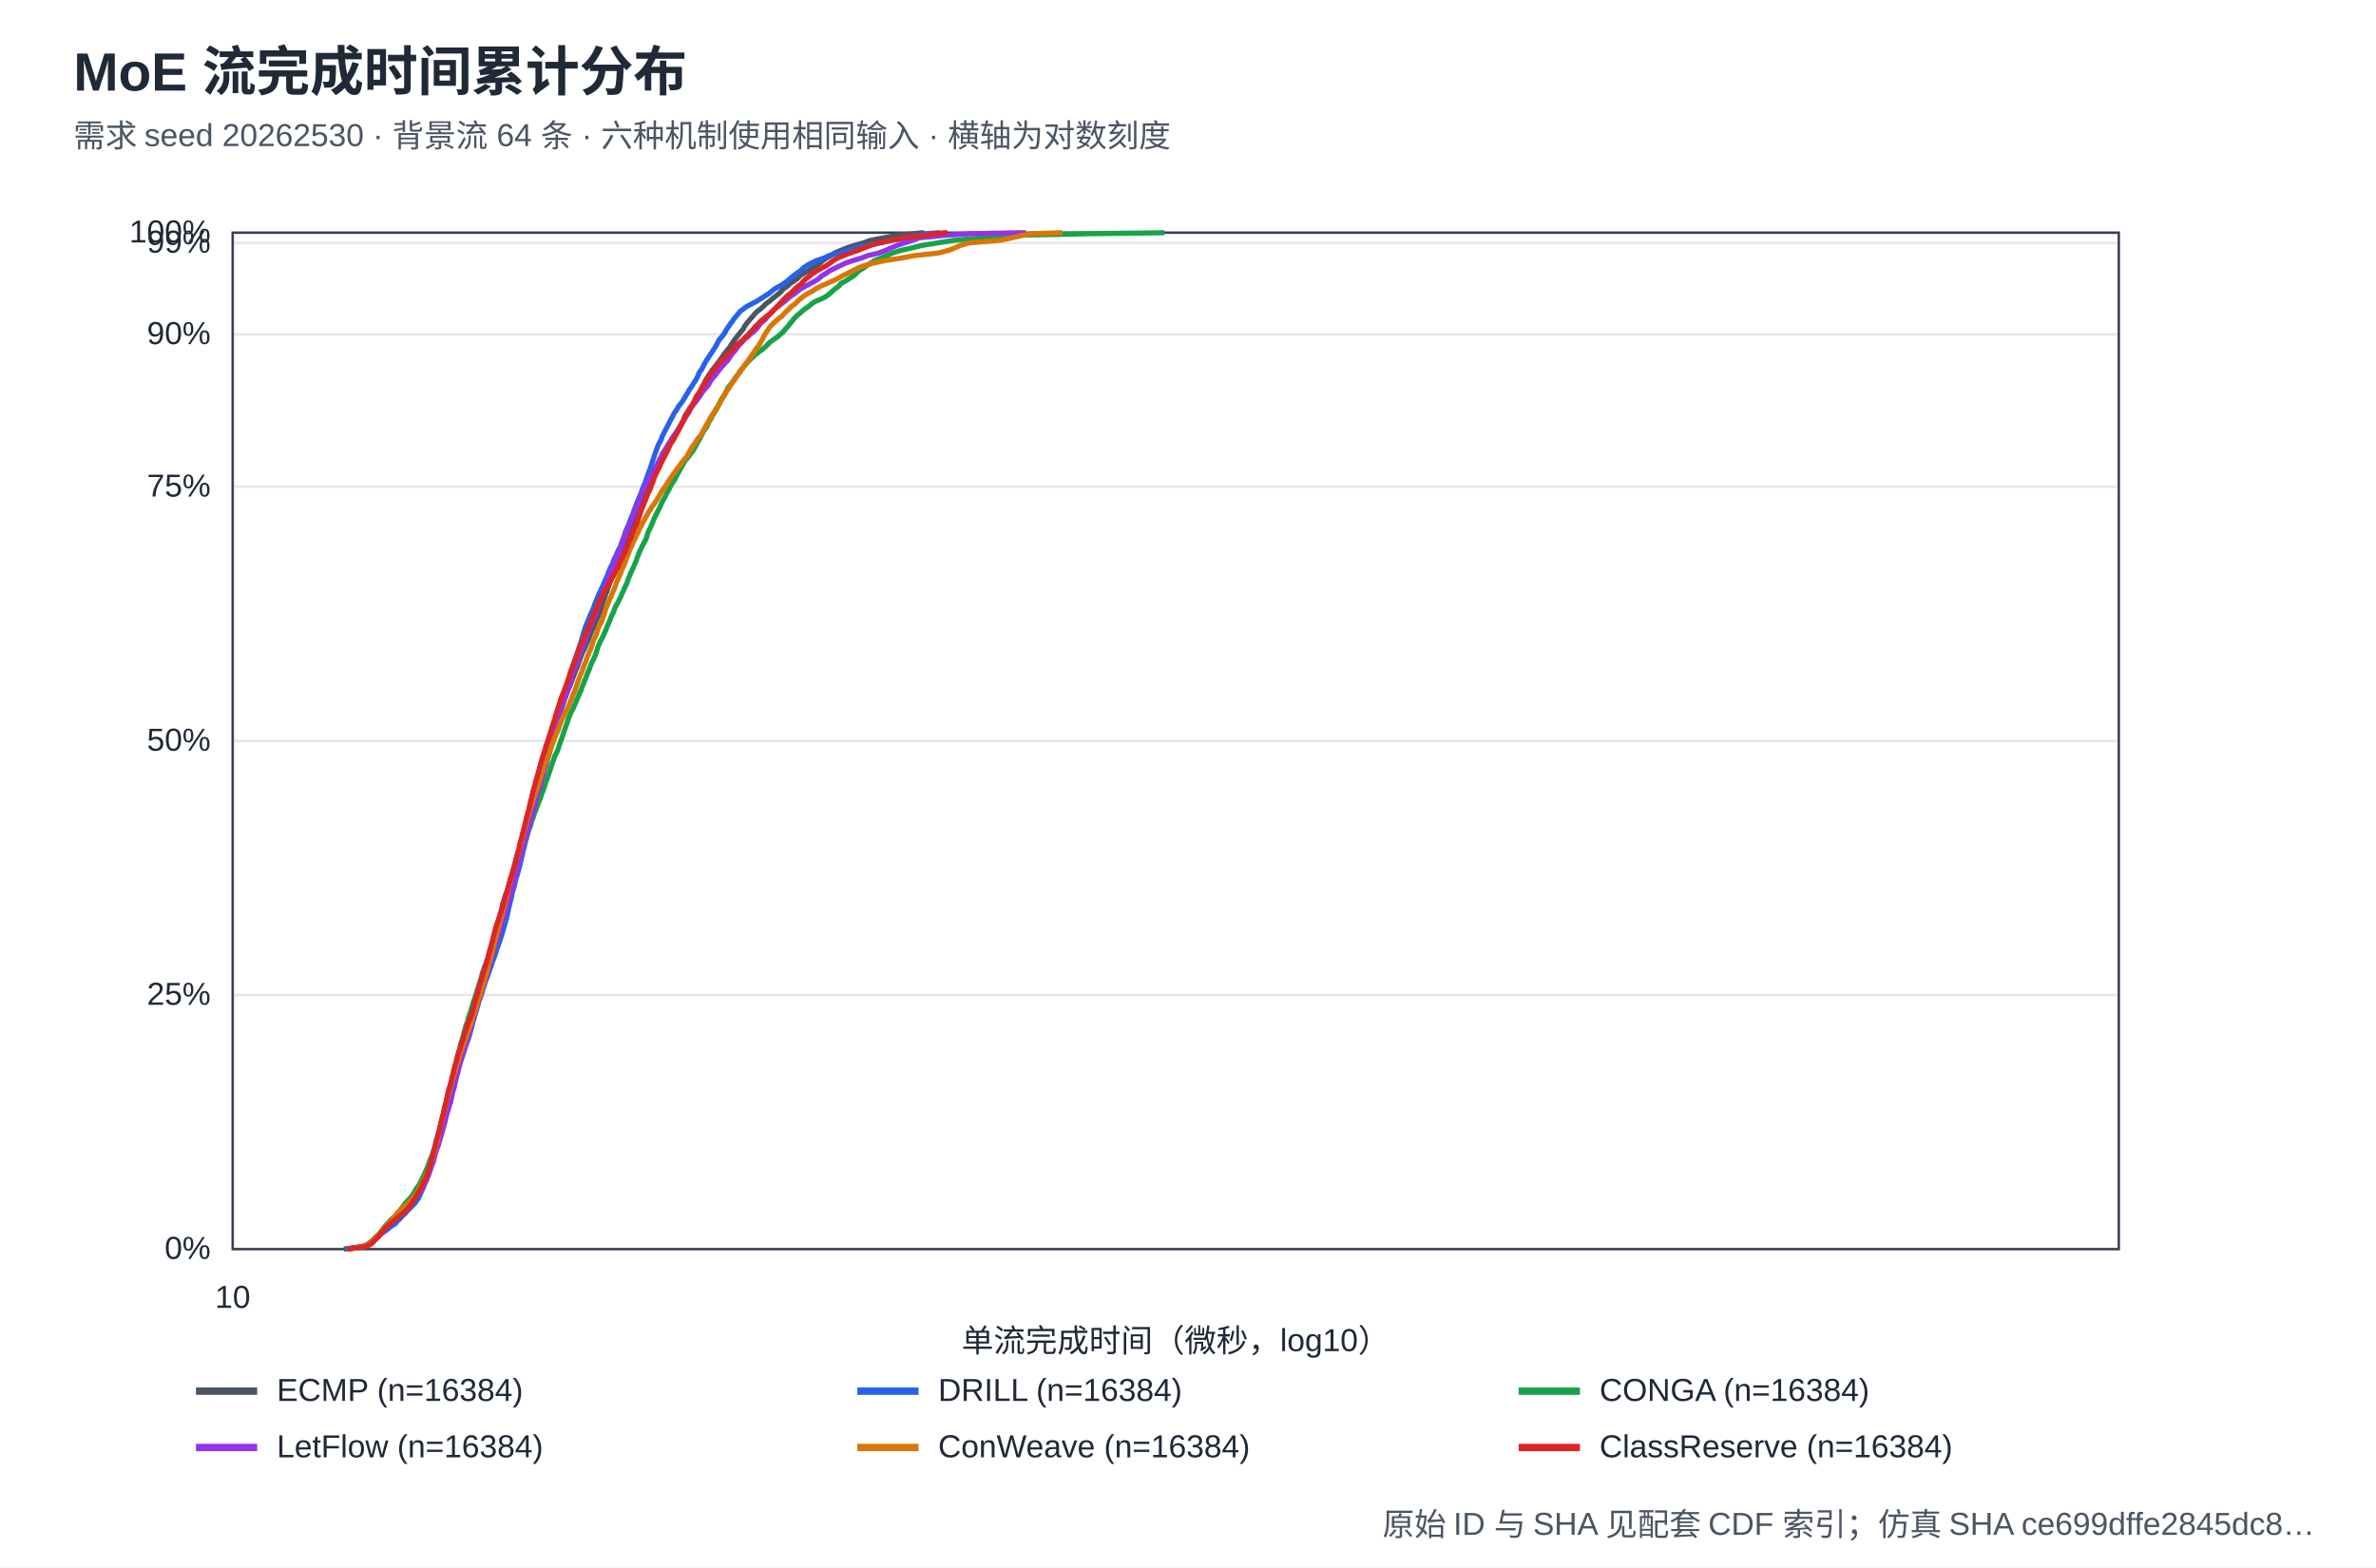
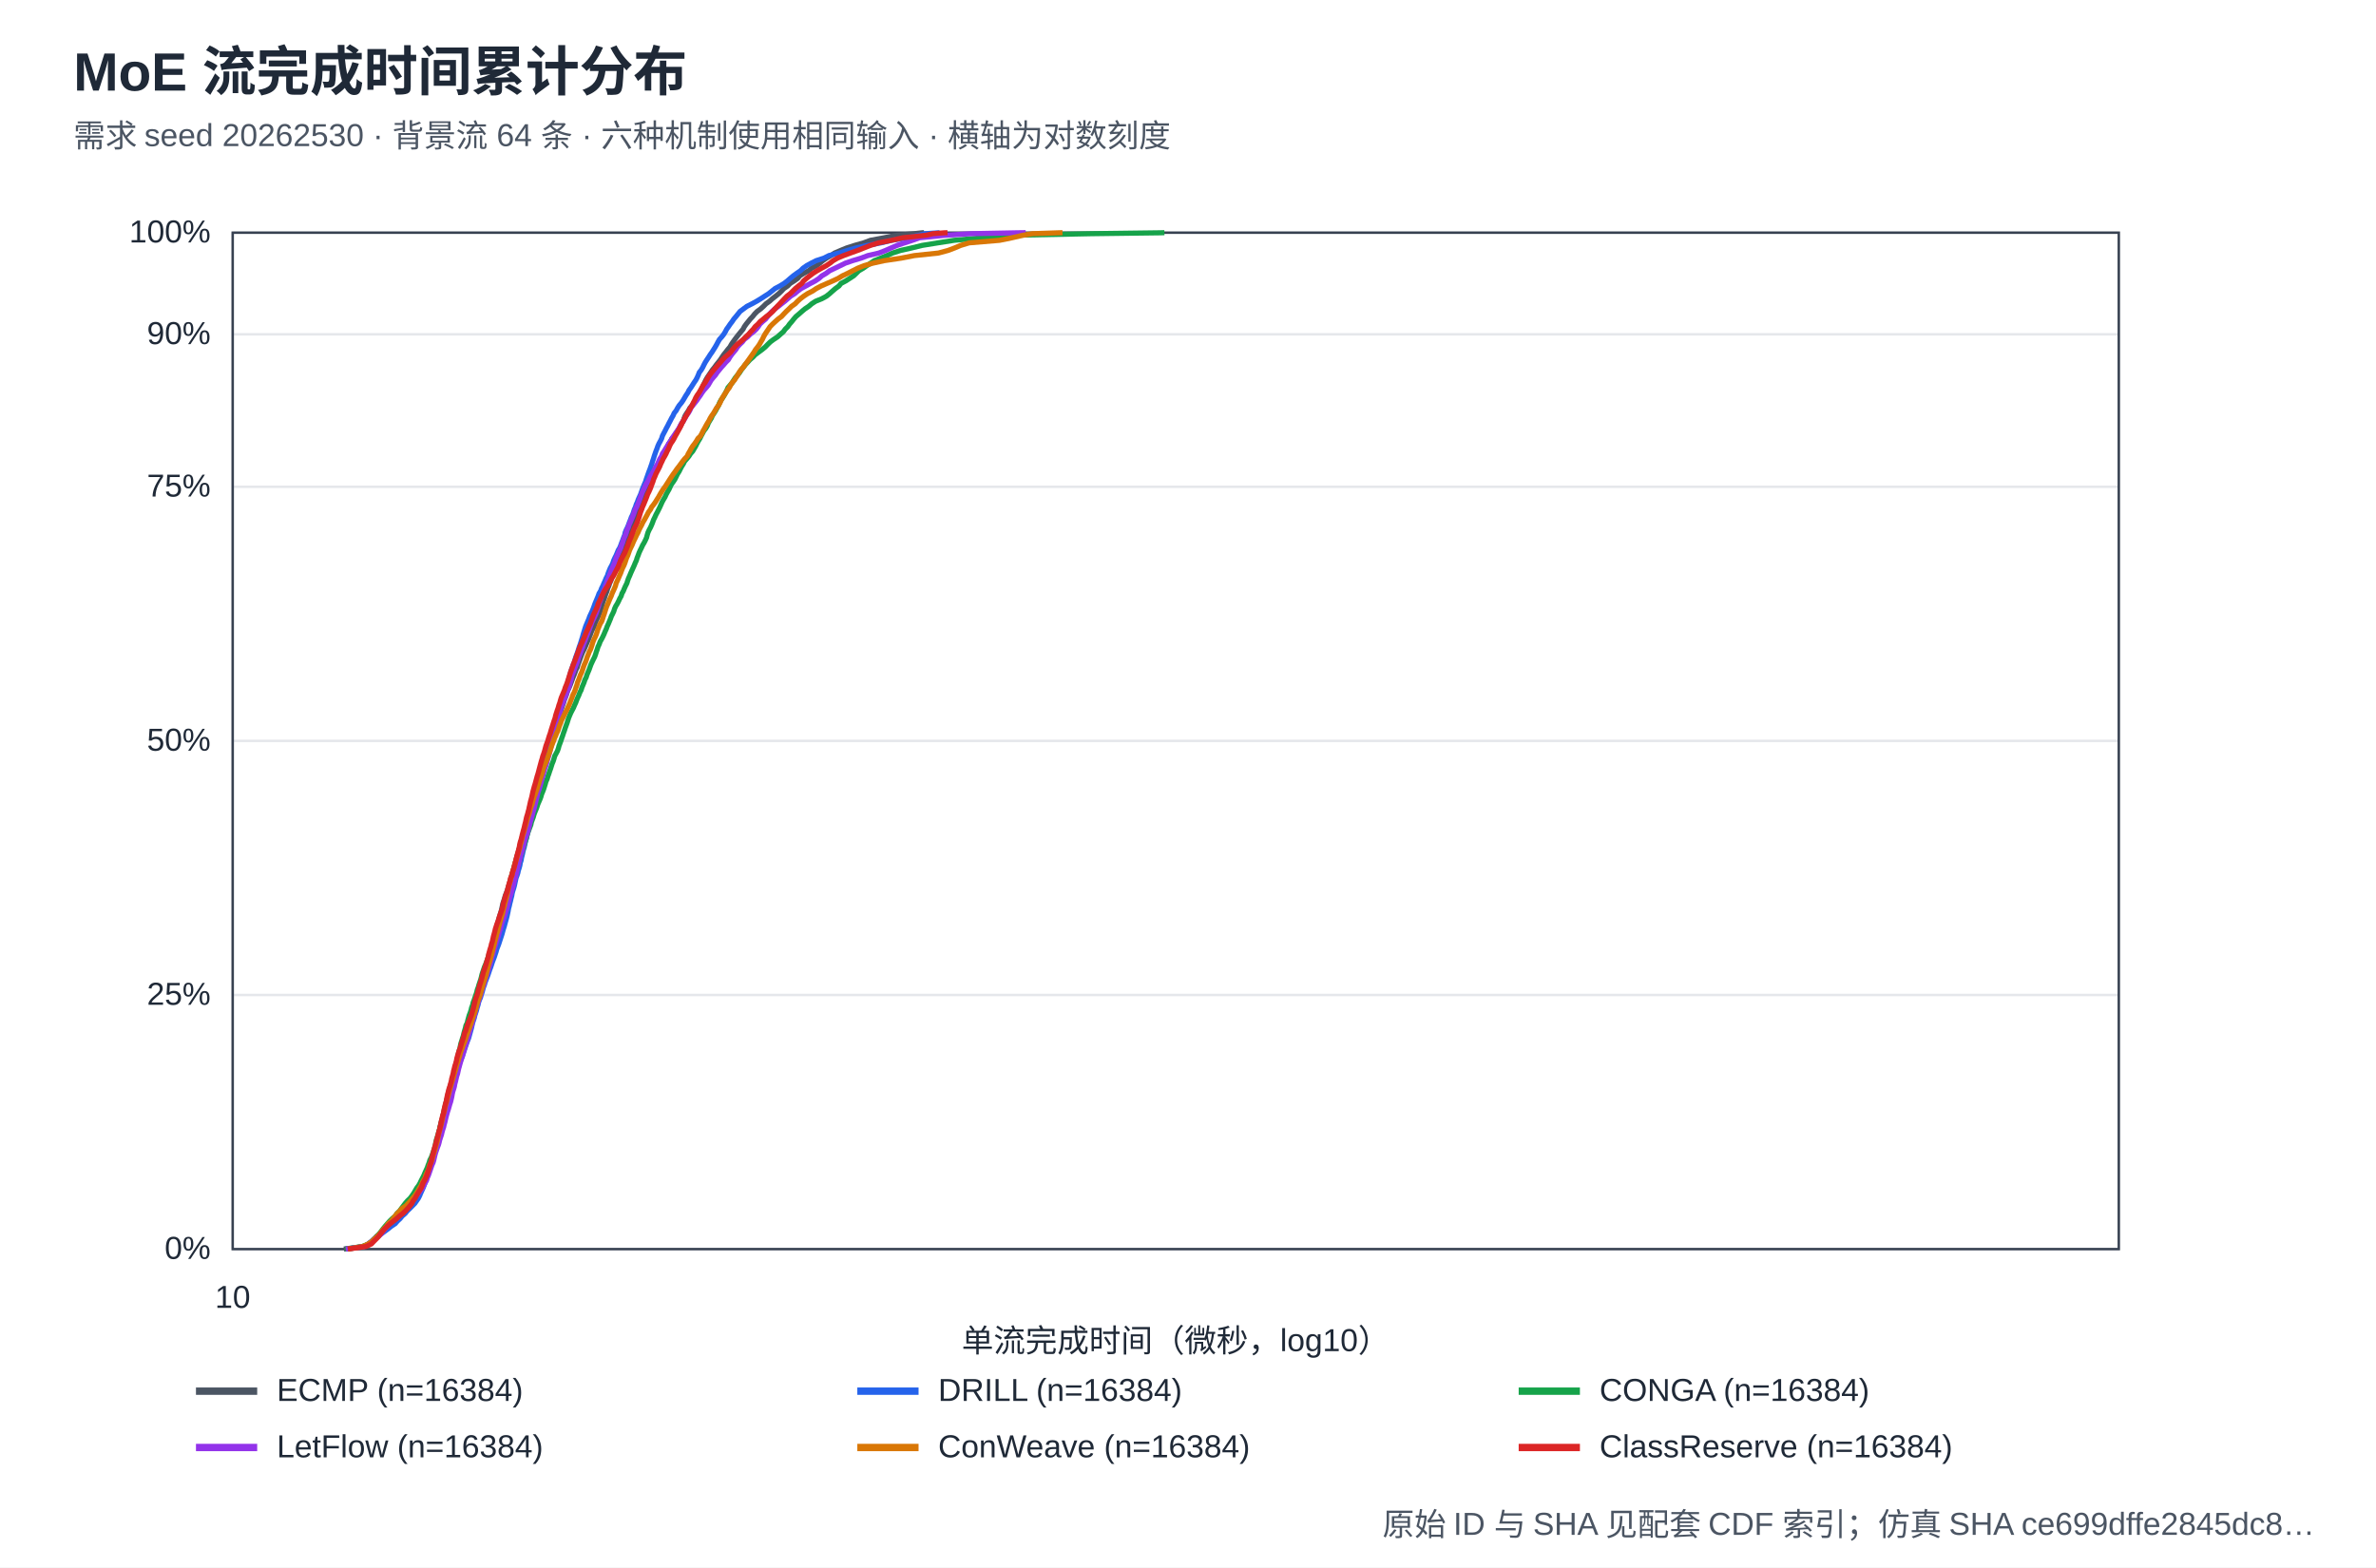
<svg xmlns="http://www.w3.org/2000/svg" width="970" height="640" viewBox="0 0 970 640">
  <rect width="100%" height="100%" fill="white" />
  <style>text{font-family:Arial,"Microsoft YaHei","Noto Sans CJK SC",sans-serif;fill:#1f2937}.title{font-size:22px;font-weight:700}.sub{font-size:13px;fill:#4b5563}.axis{font-size:13px}.grid{stroke:#e5e7eb;stroke-width:1}</style>
  <text class="title" x="30" y="37">MoE 流完成时间累计分布</text>
  <text class="sub" x="30" y="60">需求 seed 20262530 · 背景流 64 条 · 六种机制使用相同输入 · 横轴为对数刻度</text>
  <line class="grid" x1="95.00" y1="95" x2="95.00" y2="510" />
  <text class="axis" text-anchor="middle" x="95.00" y="534">10</text>
  <line class="grid" x1="95" y1="510.00" x2="865" y2="510.00" />
  <text class="axis" text-anchor="end" x="86" y="514.00">0%</text>
  <line class="grid" x1="95" y1="406.25" x2="865" y2="406.25" />
  <text class="axis" text-anchor="end" x="86" y="410.25">25%</text>
  <line class="grid" x1="95" y1="302.50" x2="865" y2="302.50" />
  <text class="axis" text-anchor="end" x="86" y="306.50">50%</text>
  <line class="grid" x1="95" y1="198.75" x2="865" y2="198.75" />
  <text class="axis" text-anchor="end" x="86" y="202.75">75%</text>
  <line class="grid" x1="95" y1="136.50" x2="865" y2="136.50" />
  <text class="axis" text-anchor="end" x="86" y="140.50">90%</text>
-   <line class="grid" x1="95" y1="99.15" x2="865" y2="99.15" />
-   <text class="axis" text-anchor="end" x="86" y="103.15">99%</text>
  <line class="grid" x1="95" y1="95.00" x2="865" y2="95.00" />
  <text class="axis" text-anchor="end" x="86" y="99.00">100%</text>
  <rect x="95" y="95" width="770" height="415" fill="none" stroke="#374151" />
  <polyline points="140.38,509.97 148.39,508.94 150.49,507.90 151.65,506.86 152.82,505.82 153.74,504.78 155.15,503.74 156.43,502.71 157.59,501.67 158.74,500.63 159.66,499.59 161.05,498.55 162.20,497.54 163.35,496.50 164.25,495.46 165.28,494.42 166.18,493.38 167.14,492.35 168.16,491.31 169.06,490.27 169.84,489.23 170.56,488.19 171.21,487.15 171.69,486.11 172.29,485.08 172.82,484.04 173.18,483.00 173.60,481.96 173.95,480.92 174.37,479.88 174.78,478.84 175.08,477.81 175.44,476.77 175.73,475.73 176.03,474.69 176.39,473.65 176.68,472.64 176.98,471.60 177.21,470.56 177.45,469.52 177.75,468.48 178.04,467.45 178.28,466.41 178.63,465.37 178.87,464.33 179.10,463.29 179.28,462.25 179.46,461.22 179.63,460.18 179.87,459.14 180.11,458.10 180.52,457.06 180.75,456.02 180.93,454.98 181.17,453.95 181.40,452.91 181.69,451.87 181.93,450.83 182.16,449.79 182.46,448.78 182.69,447.74 182.93,446.70 183.16,445.66 183.45,444.62 183.81,443.59 184.10,442.55 184.45,441.51 184.74,440.47 185.03,439.43 185.27,438.39 185.56,437.35 185.91,436.32 186.14,435.28 186.49,434.24 186.73,433.20 186.90,432.16 187.31,431.12 187.60,430.09 187.95,429.05 188.30,428.01 188.59,426.97 188.88,425.93 189.23,424.89 189.46,423.88 189.81,422.84 190.16,421.80 190.45,420.76 190.74,419.73 191.14,418.69 191.38,417.65 191.72,416.61 192.07,415.57 192.42,414.53 192.71,413.49 193.05,412.46 193.34,411.42 193.69,410.38 194.03,409.34 194.32,408.30 194.67,407.26 195.07,406.22 195.42,405.19 195.71,404.15 195.99,403.11 196.28,402.07 196.57,401.03 196.85,400.02 197.14,398.98 197.37,397.94 197.66,396.90 197.95,395.86 198.23,394.83 198.58,393.79 198.92,392.75 199.15,391.71 199.61,390.67 199.89,389.63 200.12,388.60 200.41,387.56 200.75,386.52 201.03,385.48 201.38,384.44 201.55,383.40 201.83,382.36 202.12,381.33 202.40,380.29 202.63,379.25 202.92,378.21 203.09,377.17 203.43,376.13 203.65,375.12 204.00,374.08 204.28,373.04 204.62,372.00 204.85,370.97 205.07,369.93 205.30,368.89 205.64,367.85 205.98,366.81 206.26,365.77 206.66,364.73 207.06,363.70 207.34,362.66 207.68,361.62 208.02,360.58 208.30,359.54 208.58,358.50 208.86,357.47 209.20,356.43 209.49,355.39 209.77,354.35 210.05,353.31 210.33,352.27 210.61,351.26 210.89,350.22 211.17,349.18 211.51,348.14 211.79,347.11 212.07,346.07 212.35,345.03 212.58,343.99 212.91,342.95 213.19,341.91 213.47,340.87 213.81,339.84 214.03,338.80 214.37,337.76 214.59,336.72 214.82,335.68 215.04,334.64 215.32,333.60 215.60,332.57 215.82,331.53 216.10,330.49 216.33,329.45 216.66,328.41 216.94,327.37 217.16,326.36 217.44,325.32 217.66,324.28 217.89,323.24 218.22,322.21 218.50,321.17 218.94,320.13 219.33,319.09 219.72,318.05 220.05,317.01 220.44,315.98 220.77,314.94 221.05,313.90 221.38,312.86 221.77,311.82 222.10,310.78 222.43,309.74 222.82,308.71 223.21,307.67 223.59,306.63 223.87,305.59 224.20,304.55 224.48,303.51 224.86,302.47 225.19,301.46 225.52,300.42 225.91,299.38 226.29,298.35 226.62,297.31 226.95,296.27 227.34,295.23 227.61,294.19 227.94,293.15 228.32,292.11 228.71,291.08 229.03,290.04 229.36,289.00 229.69,287.96 230.07,286.92 230.35,285.88 230.78,284.85 231.17,283.81 231.49,282.77 231.88,281.73 232.37,280.69 232.80,279.65 233.18,278.61 233.56,277.60 233.94,276.56 234.38,275.52 234.76,274.49 235.14,273.45 235.68,272.41 235.95,271.37 236.33,270.33 236.71,269.29 237.09,268.25 237.47,267.22 237.90,266.18 238.44,265.14 238.92,264.10 239.35,263.06 239.79,262.02 240.27,260.98 240.65,259.95 241.08,258.91 241.45,257.87 241.94,256.83 242.53,255.79 242.85,254.75 243.22,253.72 243.71,252.70 244.19,251.66 244.62,250.62 245.04,249.59 245.36,248.55 245.68,247.51 245.95,246.47 246.27,245.43 246.70,244.39 247.02,243.36 247.39,242.32 247.82,241.28 248.08,240.24 248.56,239.20 248.88,238.16 249.36,237.12 249.73,236.09 250.15,235.05 250.68,234.01 251.00,232.97 251.32,231.93 251.80,230.89 252.27,229.85 252.64,228.84 253.06,227.80 253.49,226.76 253.91,225.73 254.33,224.69 254.65,223.65 255.12,222.61 255.54,221.57 255.96,220.53 256.28,219.49 256.59,218.46 256.91,217.42 257.22,216.38 257.70,215.34 258.22,214.30 258.69,213.26 259.32,212.23 259.63,211.19 260.05,210.15 260.52,209.11 260.94,208.07 261.30,207.03 261.72,205.99 262.19,204.96 262.71,203.94 263.08,202.90 263.70,201.87 264.11,200.83 264.63,199.79 265.05,198.75 265.41,197.71 265.93,196.67 266.34,195.63 266.81,194.60 267.28,193.56 267.64,192.52 268.10,191.48 268.46,190.44 268.98,189.40 269.44,188.36 270.01,187.33 270.68,186.29 271.14,185.25 271.66,184.21 272.07,183.17 272.63,182.13 273.09,181.10 273.76,180.08 274.37,179.04 275.29,178.01 275.90,176.97 276.57,175.93 277.28,174.89 277.79,173.85 278.35,172.81 279.01,171.77 279.31,170.74 279.72,169.70 280.38,168.66 281.09,167.62 281.65,166.58 282.51,165.54 283.26,164.50 283.92,163.47 284.47,162.43 285.03,161.39 285.58,160.35 286.18,159.31 286.74,158.27 287.19,157.23 287.64,156.20 288.14,155.18 288.74,154.14 289.44,153.11 290.14,152.07 290.84,151.03 291.69,149.99 292.44,148.95 293.28,147.91 294.08,146.88 294.77,145.84 295.47,144.80 296.31,143.76 297.10,142.72 297.99,141.68 298.58,140.64 299.27,139.61 300.01,138.57 300.80,137.53 301.63,136.49 302.47,135.45 303.35,134.41 303.89,133.37 304.62,132.34 305.45,131.32 306.28,130.28 307.26,129.25 308.08,128.21 309.10,127.17 310.51,126.13 311.67,125.09 312.69,124.05 314.14,123.01 315.29,121.98 316.64,120.94 317.93,119.90 319.03,118.86 319.99,117.82 321.52,116.78 322.56,115.74 324.18,114.71 325.65,113.67 326.50,112.63 328.16,111.59 330.09,110.55 331.36,109.51 333.33,108.48 334.69,107.44 335.90,106.42 337.39,105.39 339.20,104.35 340.73,103.31 343.14,102.27 345.67,101.23 348.93,100.19 352.58,99.15 355.35,98.12 360.94,97.08 366.05,96.04 373.19,95.41 376.45,95.05 377.24,95.00" fill="none" stroke="#4b5563" stroke-width="2.1" />
  <polyline points="141.69,509.97 148.64,508.94 150.30,507.90 151.72,506.86 152.70,505.82 154.17,504.78 155.70,503.74 157.10,502.71 158.50,501.67 159.78,500.63 161.35,499.59 162.26,498.55 163.35,497.54 164.19,496.50 165.40,495.46 166.24,494.42 167.32,493.38 168.34,492.35 169.36,491.31 170.08,490.27 170.80,489.23 171.33,488.19 171.75,487.15 172.23,486.11 172.70,485.08 173.12,484.04 173.48,483.00 173.77,481.96 174.25,480.92 174.55,479.88 174.96,478.84 175.26,477.81 175.62,476.77 175.91,475.73 176.21,474.69 176.56,473.65 176.80,472.64 177.10,471.60 177.33,470.56 177.63,469.52 177.92,468.48 178.22,467.45 178.51,466.41 178.69,465.37 178.99,464.33 179.28,463.29 179.52,462.25 179.81,461.22 180.11,460.18 180.34,459.14 180.58,458.10 180.81,457.06 181.11,456.02 181.28,454.98 181.52,453.95 181.81,452.91 182.05,451.87 182.28,450.83 182.52,449.79 182.75,448.78 183.10,447.74 183.57,446.70 183.81,445.66 184.16,444.62 184.45,443.59 184.92,442.55 185.21,441.51 185.56,440.47 185.91,439.43 186.20,438.39 186.55,437.35 186.96,436.32 187.31,435.28 187.54,434.24 187.95,433.20 188.42,432.16 188.82,431.12 189.11,430.09 189.46,429.05 189.81,428.01 190.16,426.97 190.51,425.93 190.91,424.89 191.32,423.88 191.61,422.84 191.90,421.80 192.19,420.76 192.48,419.73 192.71,418.69 192.94,417.65 193.28,416.61 193.63,415.57 193.86,414.53 194.21,413.49 194.55,412.46 194.78,411.42 195.13,410.38 195.36,409.34 195.71,408.30 196.17,407.26 196.45,406.22 196.80,405.19 197.08,404.15 197.37,403.11 197.77,402.07 198.06,401.03 198.46,400.02 198.86,398.98 199.26,397.94 199.61,396.90 199.95,395.86 200.35,394.83 200.69,393.79 201.03,392.75 201.43,391.71 201.83,390.67 202.17,389.63 202.52,388.60 202.80,387.56 203.20,386.52 203.60,385.48 203.94,384.44 204.28,383.40 204.62,382.36 204.96,381.33 205.24,380.29 205.53,379.25 205.87,378.21 206.15,377.17 206.43,376.13 206.72,375.12 207.00,374.08 207.23,373.04 207.45,372.00 207.62,370.97 207.91,369.93 208.13,368.89 208.41,367.85 208.64,366.81 208.92,365.77 209.09,364.73 209.37,363.70 209.71,362.66 209.99,361.62 210.22,360.58 210.44,359.54 210.67,358.50 211.06,357.47 211.40,356.43 211.62,355.39 211.96,354.35 212.24,353.31 212.41,352.27 212.75,351.26 212.91,350.22 213.19,349.18 213.42,348.14 213.64,347.11 213.98,346.07 214.20,345.03 214.43,343.99 214.71,342.95 214.99,341.91 215.21,340.87 215.49,339.84 215.71,338.80 215.94,337.76 216.10,336.72 216.33,335.68 216.60,334.64 216.88,333.60 217.11,332.57 217.38,331.53 217.83,330.49 218.11,329.45 218.33,328.41 218.55,327.37 218.72,326.36 218.94,325.32 219.28,324.28 219.50,323.24 219.72,322.21 219.94,321.17 220.16,320.13 220.44,319.09 220.72,318.05 221.00,317.01 221.27,315.98 221.60,314.94 221.94,313.90 222.21,312.86 222.54,311.82 222.77,310.78 222.99,309.74 223.21,308.71 223.48,307.67 223.70,306.63 224.04,305.59 224.31,304.55 224.70,303.51 224.97,302.47 225.30,301.46 225.52,300.42 225.91,299.38 226.29,298.35 226.62,297.31 226.95,296.27 227.28,295.23 227.56,294.19 227.83,293.15 228.16,292.11 228.43,291.08 228.71,290.04 228.98,289.00 229.31,287.96 229.58,286.92 229.91,285.88 230.13,284.85 230.40,283.81 230.67,282.77 230.89,281.73 231.22,280.69 231.66,279.65 231.88,278.61 232.09,277.60 232.42,276.56 232.69,275.52 232.96,274.49 233.29,273.45 233.67,272.41 234.00,271.37 234.49,270.33 234.76,269.29 235.08,268.25 235.46,267.22 235.84,266.18 236.17,265.14 236.49,264.10 236.87,263.06 237.20,262.02 237.52,260.98 237.84,259.95 238.11,258.91 238.44,257.87 238.76,256.83 239.09,255.79 239.52,254.75 239.95,253.72 240.38,252.70 240.75,251.66 241.24,250.62 241.72,249.59 242.15,248.55 242.53,247.51 242.90,246.47 243.33,245.43 243.76,244.39 244.19,243.36 244.56,242.32 245.20,241.28 245.58,240.24 246.11,239.20 246.54,238.16 247.02,237.12 247.44,236.09 247.98,235.05 248.30,234.01 248.72,232.97 249.15,231.93 249.73,230.89 250.21,229.85 250.53,228.84 251.00,227.80 251.53,226.76 251.96,225.73 252.38,224.69 253.01,223.65 253.43,222.61 253.80,221.57 254.23,220.53 254.59,219.49 255.02,218.46 255.23,217.42 255.65,216.38 256.17,215.34 256.59,214.30 256.96,213.26 257.38,212.23 257.75,211.19 258.27,210.15 258.64,209.11 258.95,208.07 259.42,207.03 259.74,205.99 260.21,204.96 260.57,203.94 261.04,202.90 261.51,201.87 261.88,200.83 262.24,199.79 262.66,198.75 263.08,197.71 263.54,196.67 263.85,195.63 264.22,194.60 264.58,193.56 264.95,192.52 265.36,191.48 265.72,190.44 266.09,189.40 266.40,188.36 266.76,187.33 267.07,186.29 267.43,185.25 267.79,184.21 268.21,183.17 268.57,182.13 269.03,181.10 269.60,180.08 270.11,179.04 270.42,178.01 270.94,176.97 271.50,175.93 272.01,174.89 272.58,173.85 273.09,172.81 273.65,171.77 274.17,170.74 274.78,169.70 275.24,168.66 276.06,167.62 276.62,166.58 277.28,165.54 278.15,164.50 278.86,163.47 279.47,162.43 280.08,161.39 280.79,160.35 281.29,159.31 282.05,158.27 282.71,157.23 283.36,156.20 284.07,155.18 284.62,154.14 285.08,153.11 285.48,152.07 286.28,151.03 286.89,149.99 287.39,148.95 287.94,147.91 288.59,146.88 289.29,145.84 289.94,144.80 290.69,143.76 291.34,142.72 291.99,141.68 292.59,140.64 293.13,139.61 293.73,138.57 294.67,137.53 295.47,136.49 296.11,135.45 296.65,134.41 297.40,133.37 298.09,132.34 298.88,131.32 299.57,130.28 300.45,129.25 301.29,128.21 302.12,127.17 303.50,126.13 304.91,125.09 306.96,124.05 308.86,123.01 310.56,121.98 312.16,120.94 313.80,119.90 315.10,118.86 316.40,117.82 318.36,116.78 320.08,115.74 321.42,114.71 322.61,113.67 323.85,112.63 325.27,111.59 326.79,110.55 327.83,109.51 329.29,108.48 331.17,107.44 333.19,106.42 336.37,105.39 338.41,104.35 342.54,103.31 345.90,102.27 349.57,101.23 354.17,100.19 359.68,99.15 363.95,98.12 370.36,97.08 375.26,96.04 377.67,95.41 383.30,95.05 383.65,95.00" fill="none" stroke="#2563eb" stroke-width="2.1" />
  <polyline points="140.94,509.97 147.83,508.94 150.67,507.90 152.02,506.86 153.07,505.82 153.99,504.78 154.84,503.74 155.64,502.71 156.43,501.67 157.28,500.63 158.20,499.59 159.11,498.55 160.14,497.54 161.41,496.50 162.08,495.46 163.17,494.42 163.89,493.38 164.68,492.35 165.46,491.31 166.36,490.27 167.44,489.23 168.22,488.19 168.94,487.15 169.54,486.11 170.14,485.08 170.92,484.04 171.51,483.00 171.99,481.96 172.53,480.92 173.06,479.88 173.48,478.84 173.95,477.81 174.43,476.77 174.78,475.73 175.20,474.69 175.50,473.65 176.03,472.64 176.44,471.60 176.80,470.56 177.15,469.52 177.51,468.48 177.75,467.45 177.92,466.41 178.16,465.37 178.51,464.33 178.81,463.29 179.10,462.25 179.40,461.22 179.69,460.18 179.99,459.14 180.28,458.10 180.52,457.06 180.81,456.02 181.05,454.98 181.40,453.95 181.64,452.91 181.87,451.87 182.11,450.83 182.28,449.79 182.52,448.78 182.87,447.74 183.10,446.70 183.40,445.66 183.63,444.62 183.92,443.59 184.22,442.55 184.51,441.51 184.74,440.47 184.98,439.43 185.27,438.39 185.50,437.35 185.74,436.32 185.97,435.28 186.20,434.24 186.49,433.20 186.79,432.16 186.96,431.12 187.19,430.09 187.43,429.05 187.78,428.01 187.95,426.97 188.18,425.93 188.53,424.89 188.82,423.88 189.17,422.84 189.40,421.80 189.69,420.76 189.99,419.73 190.22,418.69 190.74,417.65 190.97,416.61 191.26,415.57 191.55,414.53 191.96,413.49 192.30,412.46 192.53,411.42 192.94,410.38 193.17,409.34 193.57,408.30 193.92,407.26 194.27,406.22 194.61,405.19 194.84,404.15 195.24,403.11 195.53,402.07 195.88,401.03 196.22,400.02 196.51,398.98 196.74,397.94 197.08,396.90 197.43,395.86 197.77,394.83 198.23,393.79 198.63,392.75 199.03,391.71 199.32,390.67 199.66,389.63 200.12,388.60 200.41,387.56 200.75,386.52 201.09,385.48 201.38,384.44 201.72,383.40 202.17,382.36 202.46,381.33 202.74,380.29 203.14,379.25 203.48,378.21 203.83,377.17 204.28,376.13 204.62,375.12 204.96,374.08 205.30,373.04 205.70,372.00 205.98,370.97 206.26,369.93 206.66,368.89 207.00,367.85 207.28,366.81 207.57,365.77 207.79,364.73 208.07,363.70 208.41,362.66 208.75,361.62 209.09,360.58 209.49,359.54 209.82,358.50 210.10,357.47 210.39,356.43 210.78,355.39 211.06,354.35 211.45,353.31 211.79,352.27 212.07,351.26 212.30,350.22 212.63,349.18 213.03,348.14 213.36,347.11 213.64,346.07 214.03,345.03 214.31,343.99 214.65,342.95 214.99,341.91 215.21,340.87 215.54,339.84 215.94,338.80 216.33,337.76 216.72,336.72 216.94,335.68 217.33,334.64 217.72,333.60 218.00,332.57 218.39,331.53 218.83,330.49 219.22,329.45 219.55,328.41 220.00,327.37 220.44,326.36 220.83,325.32 221.11,324.28 221.55,323.24 221.94,322.21 222.27,321.17 222.60,320.13 222.88,319.09 223.37,318.05 223.65,317.01 224.04,315.98 224.37,314.94 224.75,313.90 225.08,312.86 225.41,311.82 225.85,310.78 226.18,309.74 226.46,308.71 227.01,307.67 227.56,306.63 227.94,305.59 228.21,304.55 228.60,303.51 228.98,302.47 229.31,301.46 229.69,300.42 230.02,299.38 230.40,298.35 230.73,297.31 231.11,296.27 231.49,295.23 231.82,294.19 232.15,293.15 232.58,292.11 233.02,291.08 233.56,290.04 234.11,289.00 234.54,287.96 235.03,286.92 235.41,285.88 235.84,284.85 236.33,283.81 236.71,282.77 237.25,281.73 237.57,280.69 238.01,279.65 238.44,278.61 238.76,277.60 239.30,276.56 239.62,275.52 240.05,274.49 240.49,273.45 240.86,272.41 241.24,271.37 241.72,270.33 242.21,269.29 242.74,268.25 243.12,267.22 243.44,266.18 243.81,265.14 244.13,264.10 244.62,263.06 244.99,262.02 245.58,260.98 246.11,259.95 246.59,258.91 247.02,257.87 247.50,256.83 247.87,255.79 248.35,254.75 248.77,253.72 249.20,252.70 249.57,251.66 250.10,250.62 250.58,249.59 250.90,248.55 251.37,247.51 252.01,246.47 252.54,245.43 253.01,244.39 253.59,243.36 253.91,242.32 254.49,241.28 254.91,240.24 255.38,239.20 255.91,238.16 256.23,237.12 256.59,236.09 257.07,235.05 257.49,234.01 257.96,232.97 258.43,231.93 258.90,230.89 259.32,229.85 259.79,228.84 260.10,227.80 260.52,226.76 260.89,225.73 261.36,224.69 261.88,223.65 262.35,222.61 262.97,221.57 263.49,220.53 263.96,219.49 264.22,218.46 264.53,217.42 265.00,216.38 265.57,215.34 266.03,214.30 266.45,213.26 266.81,212.23 267.33,211.19 267.79,210.15 268.36,209.11 268.88,208.07 269.39,207.03 269.86,205.99 270.32,204.96 270.88,203.94 271.50,202.90 271.96,201.87 272.53,200.83 273.14,199.79 273.60,198.75 274.12,197.71 274.88,196.67 275.55,195.63 276.06,194.60 276.57,193.56 277.23,192.52 277.74,191.48 278.30,190.44 278.96,189.40 279.47,188.36 280.38,187.33 281.24,186.29 281.90,185.25 282.81,184.21 283.41,183.17 284.02,182.13 284.52,181.10 285.08,180.08 285.73,179.04 286.23,178.01 286.79,176.97 287.34,175.93 288.14,174.89 288.74,173.85 289.14,172.81 289.74,171.77 290.39,170.74 290.84,169.70 291.54,168.66 292.19,167.62 292.73,166.58 293.33,165.54 293.73,164.50 294.28,163.47 295.02,162.43 295.66,161.39 296.21,160.35 296.75,159.31 297.20,158.27 298.09,157.23 298.98,156.20 299.57,155.18 300.26,154.14 301.14,153.11 301.98,152.07 302.61,151.03 303.45,149.99 304.23,148.95 305.21,147.91 306.14,146.88 307.35,145.84 308.33,144.80 309.73,143.76 311.14,142.72 312.40,141.68 313.41,140.64 314.47,139.61 315.87,138.57 317.45,137.53 318.60,136.49 319.80,135.45 320.56,134.41 321.61,133.37 322.33,132.34 323.23,131.32 324.04,130.28 324.94,129.25 326.17,128.21 327.35,127.17 328.58,126.13 330.14,125.09 331.36,124.05 332.95,123.01 335.48,121.98 337.39,120.94 338.69,119.90 339.85,118.86 341.06,117.82 342.49,116.78 343.32,115.74 345.26,114.71 346.87,113.67 348.47,112.63 349.57,111.59 350.62,110.55 352.40,109.51 353.85,108.48 355.44,107.44 356.93,106.42 359.55,105.39 362.07,104.35 364.39,103.31 367.61,102.27 372.22,101.23 376.49,100.19 382.91,99.15 389.49,98.12 400.76,97.08 414.26,96.04 445.55,95.41 473.70,95.05 475.37,95.00" fill="none" stroke="#16a34a" stroke-width="2.1" />
  <polyline points="141.19,509.97 148.70,508.94 150.42,507.90 151.90,506.86 153.07,505.82 154.48,504.78 155.64,503.74 156.43,502.71 157.22,501.67 158.20,500.63 158.87,499.59 160.14,498.55 160.99,497.54 162.02,496.50 162.99,495.46 164.01,494.42 165.16,493.38 166.12,492.35 167.14,491.31 168.22,490.27 168.88,489.23 170.08,488.19 170.92,487.15 171.63,486.11 172.47,485.08 172.94,484.04 173.54,483.00 174.13,481.96 174.43,480.92 174.90,479.88 175.26,478.84 175.62,477.81 175.97,476.77 176.33,475.73 176.80,474.69 177.10,473.65 177.33,472.64 177.57,471.60 177.86,470.56 178.22,469.52 178.57,468.48 178.99,467.45 179.28,466.41 179.52,465.37 179.87,464.33 180.22,463.29 180.46,462.25 180.75,461.22 181.11,460.18 181.34,459.14 181.64,458.10 181.87,457.06 182.11,456.02 182.40,454.98 182.69,453.95 183.04,452.91 183.34,451.87 183.63,450.83 183.98,449.79 184.22,448.78 184.45,447.74 184.63,446.70 184.86,445.66 185.21,444.62 185.50,443.59 185.68,442.55 185.97,441.51 186.20,440.47 186.44,439.43 186.79,438.39 187.02,437.35 187.25,436.32 187.54,435.28 187.83,434.24 188.13,433.20 188.42,432.16 188.77,431.12 189.11,430.09 189.40,429.05 189.69,428.01 189.99,426.97 190.39,425.93 190.68,424.89 190.97,423.88 191.26,422.84 191.55,421.80 191.84,420.76 192.13,419.73 192.53,418.69 192.76,417.65 193.05,416.61 193.34,415.57 193.69,414.53 193.98,413.49 194.15,412.46 194.55,411.42 194.84,410.38 195.19,409.34 195.42,408.30 195.88,407.26 196.22,406.22 196.51,405.19 196.74,404.15 197.08,403.11 197.49,402.07 197.77,401.03 198.06,400.02 198.40,398.98 198.80,397.94 199.03,396.90 199.38,395.86 199.72,394.83 200.06,393.79 200.29,392.75 200.58,391.71 200.81,390.67 201.21,389.63 201.43,388.60 201.78,387.56 202.06,386.52 202.35,385.48 202.69,384.44 202.97,383.40 203.37,382.36 203.65,381.33 203.88,380.29 204.28,379.25 204.56,378.21 204.79,377.17 205.13,376.13 205.53,375.12 205.92,374.08 206.21,373.04 206.49,372.00 206.89,370.97 207.11,369.93 207.40,368.89 207.68,367.85 207.96,366.81 208.30,365.77 208.64,364.73 208.92,363.70 209.20,362.66 209.49,361.62 209.77,360.58 209.99,359.54 210.33,358.50 210.61,357.47 210.84,356.43 211.06,355.39 211.23,354.35 211.57,353.31 211.79,352.27 212.07,351.26 212.35,350.22 212.58,349.18 212.91,348.14 213.25,347.11 213.47,346.07 213.81,345.03 214.03,343.99 214.31,342.95 214.65,341.91 215.04,340.87 215.38,339.84 215.66,338.80 215.94,337.76 216.21,336.72 216.44,335.68 216.77,334.64 217.05,333.60 217.33,332.57 217.61,331.53 217.94,330.49 218.22,329.45 218.44,328.41 218.72,327.37 218.94,326.36 219.22,325.32 219.44,324.28 219.72,323.24 220.11,322.21 220.44,321.17 220.72,320.13 221.00,319.09 221.22,318.05 221.55,317.01 221.83,315.98 222.10,314.94 222.38,313.90 222.77,312.86 223.10,311.82 223.37,310.78 223.65,309.74 223.98,308.71 224.26,307.67 224.53,306.63 224.75,305.59 225.08,304.55 225.36,303.51 225.58,302.47 225.85,301.46 226.24,300.42 226.51,299.38 226.68,298.35 226.90,297.31 227.17,296.27 227.50,295.23 227.77,294.19 228.10,293.15 228.38,292.11 228.65,291.08 228.82,290.04 229.09,289.00 229.36,287.96 229.86,286.92 230.18,285.88 230.62,284.85 231.06,283.81 231.38,282.77 231.82,281.73 232.20,280.69 232.53,279.65 232.80,278.61 233.13,277.60 233.35,276.56 233.62,275.52 234.05,274.49 234.43,273.45 234.81,272.41 235.25,271.37 235.68,270.33 236.00,269.29 236.28,268.25 236.71,267.22 237.09,266.18 237.47,265.14 237.90,264.10 238.17,263.06 238.65,262.02 239.03,260.98 239.41,259.95 239.84,258.91 240.22,257.87 240.65,256.83 241.02,255.79 241.40,254.75 241.78,253.72 242.31,252.70 242.80,251.66 243.28,250.62 243.65,249.59 243.97,248.55 244.35,247.51 244.56,246.47 244.99,245.43 245.36,244.39 245.63,243.36 246.06,242.32 246.43,241.28 246.91,240.24 247.18,239.20 247.66,238.16 247.98,237.12 248.40,236.09 248.77,235.05 249.20,234.01 249.57,232.97 250.00,231.93 250.42,230.89 250.90,229.85 251.27,228.84 251.53,227.80 252.06,226.76 252.48,225.73 252.96,224.69 253.43,223.65 253.75,222.61 254.17,221.57 254.49,220.53 254.86,219.49 255.33,218.46 255.70,217.42 255.96,216.38 256.49,215.34 256.80,214.30 257.28,213.26 257.70,212.23 258.17,211.19 258.59,210.15 258.95,209.11 259.32,208.07 259.89,207.03 260.36,205.99 260.78,204.96 261.15,203.94 261.51,202.90 261.88,201.87 262.29,200.83 262.81,199.79 263.28,198.75 263.75,197.71 264.48,196.67 265.00,195.63 265.46,194.60 266.14,193.56 266.76,192.52 267.33,191.48 267.84,190.44 268.46,189.40 268.93,188.36 269.39,187.33 270.06,186.29 270.42,185.25 271.14,184.21 271.76,183.17 272.42,182.13 273.04,181.10 273.81,180.08 274.32,179.04 275.04,178.01 275.75,176.97 276.52,175.93 277.18,174.89 277.69,173.85 278.30,172.81 279.01,171.77 279.67,170.74 280.18,169.70 280.99,168.66 281.60,167.62 282.05,166.58 282.81,165.54 283.67,164.50 284.47,163.47 285.18,162.43 285.93,161.39 286.59,160.35 287.34,159.31 288.29,158.27 289.14,157.23 289.74,156.20 290.34,155.18 291.19,154.14 292.09,153.11 292.78,152.07 293.63,151.03 294.47,149.99 295.42,148.95 296.31,147.91 297.35,146.88 297.94,145.84 298.68,144.80 299.52,143.76 300.40,142.72 301.04,141.68 301.98,140.64 303.06,139.61 303.84,138.57 305.21,137.53 306.23,136.49 307.60,135.45 308.72,134.41 309.54,133.37 310.22,132.34 311.29,131.32 312.54,130.28 313.36,129.25 314.18,128.21 315.15,127.17 316.30,126.13 317.74,125.09 319.03,124.05 320.37,123.01 321.56,121.98 322.75,120.94 324.42,119.90 325.65,118.86 327.02,117.82 328.96,116.78 330.84,115.74 332.81,114.71 334.36,113.67 335.53,112.63 337.30,111.59 338.69,110.55 340.87,109.51 343.00,108.48 345.12,107.44 348.10,106.42 351.53,105.39 354.30,104.35 358.78,103.31 361.48,102.27 363.81,101.23 366.23,100.19 369.29,99.15 372.48,98.12 375.39,97.08 386.04,96.04 396.34,95.41 415.17,95.05 418.73,95.00" fill="none" stroke="#9333ea" stroke-width="2.1" />
  <polyline points="142.06,509.97 148.08,508.94 150.30,507.90 151.90,506.86 152.88,505.82 154.11,504.78 155.09,503.74 155.88,502.71 156.74,501.67 157.83,500.63 158.50,499.59 159.72,498.55 160.51,497.54 161.29,496.50 162.14,495.46 163.23,494.42 164.19,493.38 165.70,492.35 166.66,491.31 167.68,490.27 168.46,489.23 169.36,488.19 170.08,487.15 170.74,486.11 171.27,485.08 171.93,484.04 172.35,483.00 172.88,481.96 173.54,480.92 173.83,479.88 174.31,478.84 174.84,477.81 175.14,476.77 175.38,475.73 175.91,474.69 176.33,473.65 176.56,472.64 176.86,471.60 177.21,470.56 177.51,469.52 177.81,468.48 178.04,467.45 178.40,466.41 178.63,465.37 178.81,464.33 178.99,463.29 179.28,462.25 179.52,461.22 179.81,460.18 180.11,459.14 180.34,458.10 180.58,457.06 180.75,456.02 180.99,454.98 181.28,453.95 181.58,452.91 181.75,451.87 182.05,450.83 182.34,449.79 182.57,448.78 182.87,447.74 183.16,446.70 183.40,445.66 183.69,444.62 183.98,443.59 184.27,442.55 184.57,441.51 184.86,440.47 185.21,439.43 185.44,438.39 185.79,437.35 186.09,436.32 186.32,435.28 186.61,434.24 187.02,433.20 187.25,432.16 187.66,431.12 187.89,430.09 188.24,429.05 188.65,428.01 189.00,426.97 189.40,425.93 189.81,424.89 190.16,423.88 190.45,422.84 190.85,421.80 191.20,420.76 191.61,419.73 191.96,418.69 192.36,417.65 192.65,416.61 193.00,415.57 193.34,414.53 193.75,413.49 194.03,412.46 194.38,411.42 194.61,410.38 194.90,409.34 195.24,408.30 195.65,407.26 195.99,406.22 196.28,405.19 196.57,404.15 196.91,403.11 197.14,402.07 197.49,401.03 197.77,400.02 198.12,398.98 198.46,397.94 198.69,396.90 198.98,395.86 199.21,394.83 199.49,393.79 199.83,392.75 200.12,391.71 200.41,390.67 200.75,389.63 200.98,388.60 201.21,387.56 201.49,386.52 201.78,385.48 202.00,384.44 202.29,383.40 202.57,382.36 202.80,381.33 203.14,380.29 203.37,379.25 203.65,378.21 203.94,377.17 204.17,376.13 204.51,375.12 204.79,374.08 205.13,373.04 205.36,372.00 205.53,370.97 205.92,369.93 206.09,368.89 206.38,367.85 206.66,366.81 206.89,365.77 207.11,364.73 207.34,363.70 207.51,362.66 207.79,361.62 208.07,360.58 208.36,359.54 208.58,358.50 208.92,357.47 209.20,356.43 209.49,355.39 209.82,354.35 210.05,353.31 210.33,352.27 210.67,351.26 211.01,350.22 211.29,349.18 211.62,348.14 211.85,347.11 212.24,346.07 212.41,345.03 212.75,343.99 212.97,342.95 213.19,341.91 213.47,340.87 213.81,339.84 214.09,338.80 214.37,337.76 214.71,336.72 214.93,335.68 215.21,334.64 215.54,333.60 215.88,332.57 216.21,331.53 216.44,330.49 216.77,329.45 217.22,328.41 217.44,327.37 217.72,326.36 218.05,325.32 218.50,324.28 218.83,323.24 219.22,322.21 219.50,321.17 219.89,320.13 220.16,319.09 220.50,318.05 220.88,317.01 221.22,315.98 221.55,314.94 221.77,313.90 222.10,312.86 222.54,311.82 223.04,310.78 223.43,309.74 223.76,308.71 224.15,307.67 224.53,306.63 224.86,305.59 225.19,304.55 225.58,303.51 226.02,302.47 226.35,301.46 226.84,300.42 227.23,299.38 227.77,298.35 228.10,297.31 228.43,296.27 228.87,295.23 229.20,294.19 229.75,293.15 230.24,292.11 230.73,291.08 231.33,290.04 231.77,289.00 232.26,287.96 232.69,286.92 233.07,285.88 233.51,284.85 233.83,283.81 234.38,282.77 234.81,281.73 235.14,280.69 235.52,279.65 235.79,278.61 236.22,277.60 236.60,276.56 236.98,275.52 237.47,274.49 237.84,273.45 238.17,272.41 238.55,271.37 239.03,270.33 239.41,269.29 239.73,268.25 240.16,267.22 240.54,266.18 241.08,265.14 241.45,264.10 241.78,263.06 242.10,262.02 242.53,260.98 243.06,259.95 243.49,258.91 243.81,257.87 244.13,256.83 244.56,255.79 244.99,254.75 245.63,253.72 246.00,252.70 246.32,251.66 246.70,250.62 247.02,249.59 247.34,248.55 247.71,247.51 248.19,246.47 248.61,245.43 249.04,244.39 249.52,243.36 249.89,242.32 250.37,241.28 250.84,240.24 251.27,239.20 251.53,238.16 252.01,237.12 252.48,236.09 252.91,235.05 253.38,234.01 253.75,232.97 254.17,231.93 254.70,230.89 255.12,229.85 255.44,228.84 255.80,227.80 256.28,226.76 256.65,225.73 257.01,224.69 257.49,223.65 258.01,222.61 258.43,221.57 258.90,220.53 259.42,219.49 259.89,218.46 260.47,217.42 260.89,216.38 261.41,215.34 261.98,214.30 262.45,213.26 263.08,212.23 263.65,211.19 264.22,210.15 264.74,209.11 265.52,208.07 266.03,207.03 266.86,205.99 267.59,204.96 268.21,203.94 268.88,202.90 269.44,201.87 270.06,200.83 270.73,199.79 271.50,198.75 272.17,197.71 272.84,196.67 273.50,195.63 274.17,194.60 274.88,193.56 275.65,192.52 276.36,191.48 277.18,190.44 277.94,189.40 278.70,188.36 279.52,187.33 280.53,186.29 280.99,185.25 281.60,184.21 282.15,183.17 282.81,182.13 283.62,181.10 284.32,180.08 284.93,179.04 285.98,178.01 286.54,176.97 287.04,175.93 287.64,174.89 288.19,173.85 288.79,172.81 289.44,171.77 289.94,170.74 290.59,169.70 291.34,168.66 291.94,167.62 292.54,166.58 293.33,165.54 293.93,164.50 294.38,163.47 294.92,162.43 295.57,161.39 296.26,160.35 296.95,159.31 297.74,158.27 298.29,157.23 298.93,156.20 299.86,155.18 300.50,154.14 301.19,153.11 301.73,152.07 302.47,151.03 303.40,149.99 304.13,148.95 304.91,147.91 305.65,146.88 306.38,145.84 307.11,144.80 307.84,143.76 308.47,142.72 309.30,141.68 310.03,140.64 310.61,139.61 311.24,138.57 311.72,137.53 312.30,136.49 312.98,135.45 313.70,134.41 314.38,133.37 315.39,132.34 316.49,131.32 317.64,130.28 319.03,129.25 319.99,128.21 320.99,127.17 322.09,126.13 323.14,125.09 324.61,124.05 325.60,123.01 326.74,121.98 328.11,120.94 329.67,119.90 331.69,118.86 333.23,117.82 335.20,116.78 337.58,115.74 339.95,114.71 342.17,113.67 343.88,112.63 346.08,111.59 348.10,110.55 350.16,109.51 352.71,108.48 356.39,107.44 360.99,106.42 367.92,105.39 373.28,104.35 383.13,103.31 386.99,102.27 389.75,101.23 392.20,100.19 395.66,99.15 408.05,98.12 413.14,97.08 417.69,96.04 421.52,95.41 432.23,95.05 433.76,95.00" fill="none" stroke="#d97706" stroke-width="2.1" />
  <polyline points="142.00,509.97 149.32,508.94 151.59,507.90 152.58,506.86 153.62,505.82 154.60,504.78 155.33,503.74 156.19,502.71 157.10,501.67 158.14,500.63 159.35,499.59 160.69,498.55 161.96,497.54 163.05,496.50 164.44,495.46 165.52,494.42 166.48,493.38 167.38,492.35 168.16,491.31 168.70,490.27 169.48,489.23 170.02,488.19 170.62,487.15 171.27,486.11 171.93,485.08 172.35,484.04 172.70,483.00 173.30,481.96 173.83,480.92 174.25,479.88 174.61,478.84 174.90,477.81 175.26,476.77 175.56,475.73 175.91,474.69 176.15,473.65 176.39,472.64 176.62,471.60 176.92,470.56 177.15,469.52 177.45,468.48 177.75,467.45 178.04,466.41 178.28,465.37 178.57,464.33 178.87,463.29 179.10,462.25 179.46,461.22 179.69,460.18 179.93,459.14 180.11,458.10 180.34,457.06 180.58,456.02 180.93,454.98 181.17,453.95 181.34,452.91 181.58,451.87 181.81,450.83 182.16,449.79 182.34,448.78 182.52,447.74 182.75,446.70 183.04,445.66 183.28,444.62 183.63,443.59 183.92,442.55 184.22,441.51 184.39,440.47 184.68,439.43 184.98,438.39 185.15,437.35 185.44,436.32 185.68,435.28 186.03,434.24 186.32,433.20 186.49,432.16 186.79,431.12 187.08,430.09 187.43,429.05 187.83,428.01 188.13,426.97 188.42,425.93 188.77,424.89 189.11,423.88 189.40,422.84 189.64,421.80 190.16,420.76 190.45,419.73 190.80,418.69 191.14,417.65 191.61,416.61 192.01,415.57 192.42,414.53 192.71,413.49 193.00,412.46 193.28,411.42 193.52,410.38 193.80,409.34 194.03,408.30 194.38,407.26 194.78,406.22 195.07,405.19 195.30,404.15 195.59,403.11 195.88,402.07 196.22,401.03 196.51,400.02 196.80,398.98 197.08,397.94 197.31,396.90 197.72,395.86 198.06,394.83 198.40,393.79 198.69,392.75 198.98,391.71 199.32,390.67 199.49,389.63 199.78,388.60 200.06,387.56 200.41,386.52 200.63,385.48 200.98,384.44 201.21,383.40 201.43,382.36 201.72,381.33 202.00,380.29 202.23,379.25 202.57,378.21 202.92,377.17 203.31,376.13 203.65,375.12 203.94,374.08 204.34,373.04 204.68,372.00 205.07,370.97 205.30,369.93 205.47,368.89 205.81,367.85 206.09,366.81 206.38,365.77 206.77,364.73 207.11,363.70 207.40,362.66 207.62,361.62 207.91,360.58 208.24,359.54 208.47,358.50 208.98,357.47 209.15,356.43 209.49,355.39 209.82,354.35 210.10,353.31 210.39,352.27 210.61,351.26 210.84,350.22 211.12,349.18 211.40,348.14 211.68,347.11 211.96,346.07 212.13,345.03 212.35,343.99 212.69,342.95 212.97,341.91 213.19,340.87 213.47,339.84 213.75,338.80 214.03,337.76 214.26,336.72 214.54,335.68 214.76,334.64 214.99,333.60 215.32,332.57 215.60,331.53 215.88,330.49 216.10,329.45 216.33,328.41 216.55,327.37 216.83,326.36 217.11,325.32 217.33,324.28 217.55,323.24 217.83,322.21 218.11,321.17 218.44,320.13 218.72,319.09 219.00,318.05 219.28,317.01 219.61,315.98 219.89,314.94 220.16,313.90 220.44,312.86 220.72,311.82 221.00,310.78 221.33,309.74 221.60,308.71 221.99,307.67 222.32,306.63 222.60,305.59 222.88,304.55 223.26,303.51 223.65,302.47 223.93,301.46 224.26,300.42 224.64,299.38 224.92,298.35 225.25,297.31 225.58,296.27 225.91,295.23 226.24,294.19 226.62,293.15 226.84,292.11 227.17,291.08 227.50,290.04 227.88,289.00 228.16,287.96 228.54,286.92 228.82,285.88 229.14,284.85 229.58,283.81 230.02,282.77 230.46,281.73 230.78,280.69 231.22,279.65 231.60,278.61 231.93,277.60 232.26,276.56 232.58,275.52 232.91,274.49 233.29,273.45 233.67,272.41 234.05,271.37 234.43,270.33 234.87,269.29 235.25,268.25 235.63,267.22 236.00,266.18 236.38,265.14 236.76,264.10 237.25,263.06 237.74,262.02 238.17,260.98 238.65,259.95 239.03,258.91 239.46,257.87 240.00,256.83 240.38,255.79 240.92,254.75 241.29,253.72 241.67,252.70 242.04,251.66 242.47,250.62 242.96,249.59 243.44,248.55 243.92,247.51 244.19,246.47 244.72,245.43 245.20,244.39 245.68,243.36 246.22,242.32 246.75,241.28 247.39,240.24 248.14,239.20 248.61,238.16 249.20,237.12 249.73,236.09 250.47,235.05 251.00,234.01 251.53,232.97 252.11,231.93 252.59,230.89 252.96,229.85 253.43,228.84 253.91,227.80 254.49,226.76 255.07,225.73 255.49,224.69 255.91,223.65 256.33,222.61 256.65,221.57 257.07,220.53 257.54,219.49 257.91,218.46 258.32,217.42 258.69,216.38 259.16,215.34 259.69,214.30 260.16,213.26 260.52,212.23 260.89,211.19 261.20,210.15 261.51,209.11 261.93,208.07 262.29,207.03 262.76,205.99 263.18,204.96 263.60,203.94 264.01,202.90 264.37,201.87 264.89,200.83 265.36,199.79 265.77,198.75 266.14,197.71 266.55,196.67 266.86,195.63 267.33,194.60 267.74,193.56 268.26,192.52 268.82,191.48 269.34,190.44 269.75,189.40 270.27,188.36 270.73,187.33 271.35,186.29 271.91,185.25 272.37,184.21 272.94,183.17 273.35,182.13 273.86,181.10 274.58,180.08 275.19,179.04 275.70,178.01 276.31,176.97 276.87,175.93 277.43,174.89 277.99,173.85 278.45,172.81 279.01,171.77 279.52,170.74 280.18,169.70 280.73,168.66 281.29,167.62 281.90,166.58 282.56,165.54 283.01,164.50 283.57,163.47 284.02,162.43 284.62,161.39 285.38,160.35 285.98,159.31 286.54,158.27 287.09,157.23 287.89,156.20 288.49,155.18 289.09,154.14 289.74,153.11 290.54,152.07 291.39,151.03 292.29,149.99 293.18,148.95 294.13,147.91 294.97,146.88 295.96,145.84 297.20,144.80 298.33,143.76 299.07,142.72 299.96,141.68 300.94,140.64 302.22,139.61 303.45,138.57 304.47,137.53 305.60,136.49 306.48,135.45 307.50,134.41 308.28,133.37 309.44,132.34 310.32,131.32 311.62,130.28 312.83,129.25 314.28,128.21 315.44,127.17 316.35,126.13 317.31,125.09 318.32,124.05 319.27,123.01 320.23,121.98 321.23,120.94 322.61,119.90 323.66,118.86 324.70,117.82 325.93,116.78 327.31,115.74 328.06,114.71 329.24,113.67 330.56,112.63 331.92,111.59 333.56,110.55 335.39,109.51 337.30,108.48 338.83,107.44 340.13,106.42 341.89,105.39 344.38,104.35 347.19,103.31 350.07,102.27 352.71,101.23 355.35,100.19 358.65,99.15 363.95,98.12 368.58,97.08 378.07,96.04 380.82,95.41 385.60,95.05 386.82,95.00" fill="none" stroke="#dc2626" stroke-width="2.1" />
  <line x1="80" y1="568" x2="105" y2="568" stroke="#4b5563" stroke-width="3" />
  <text class="axis" x="113" y="572">ECMP (n=16384)</text>
  <line x1="350" y1="568" x2="375" y2="568" stroke="#2563eb" stroke-width="3" />
  <text class="axis" x="383" y="572">DRILL (n=16384)</text>
  <line x1="620" y1="568" x2="645" y2="568" stroke="#16a34a" stroke-width="3" />
  <text class="axis" x="653" y="572">CONGA (n=16384)</text>
  <line x1="80" y1="591" x2="105" y2="591" stroke="#9333ea" stroke-width="3" />
  <text class="axis" x="113" y="595">LetFlow (n=16384)</text>
  <line x1="350" y1="591" x2="375" y2="591" stroke="#d97706" stroke-width="3" />
  <text class="axis" x="383" y="595">ConWeave (n=16384)</text>
  <line x1="620" y1="591" x2="645" y2="591" stroke="#dc2626" stroke-width="3" />
  <text class="axis" x="653" y="595">ClassReserve (n=16384)</text>
  <text class="axis" text-anchor="middle" x="480" y="552">单流完成时间（微秒，log10）</text>
  <text class="sub" x="945" y="627" text-anchor="end">原始 ID 与 SHA 见配套 CDF 索引；仿真 SHA ce699dffe2845dc8…</text>
</svg>
